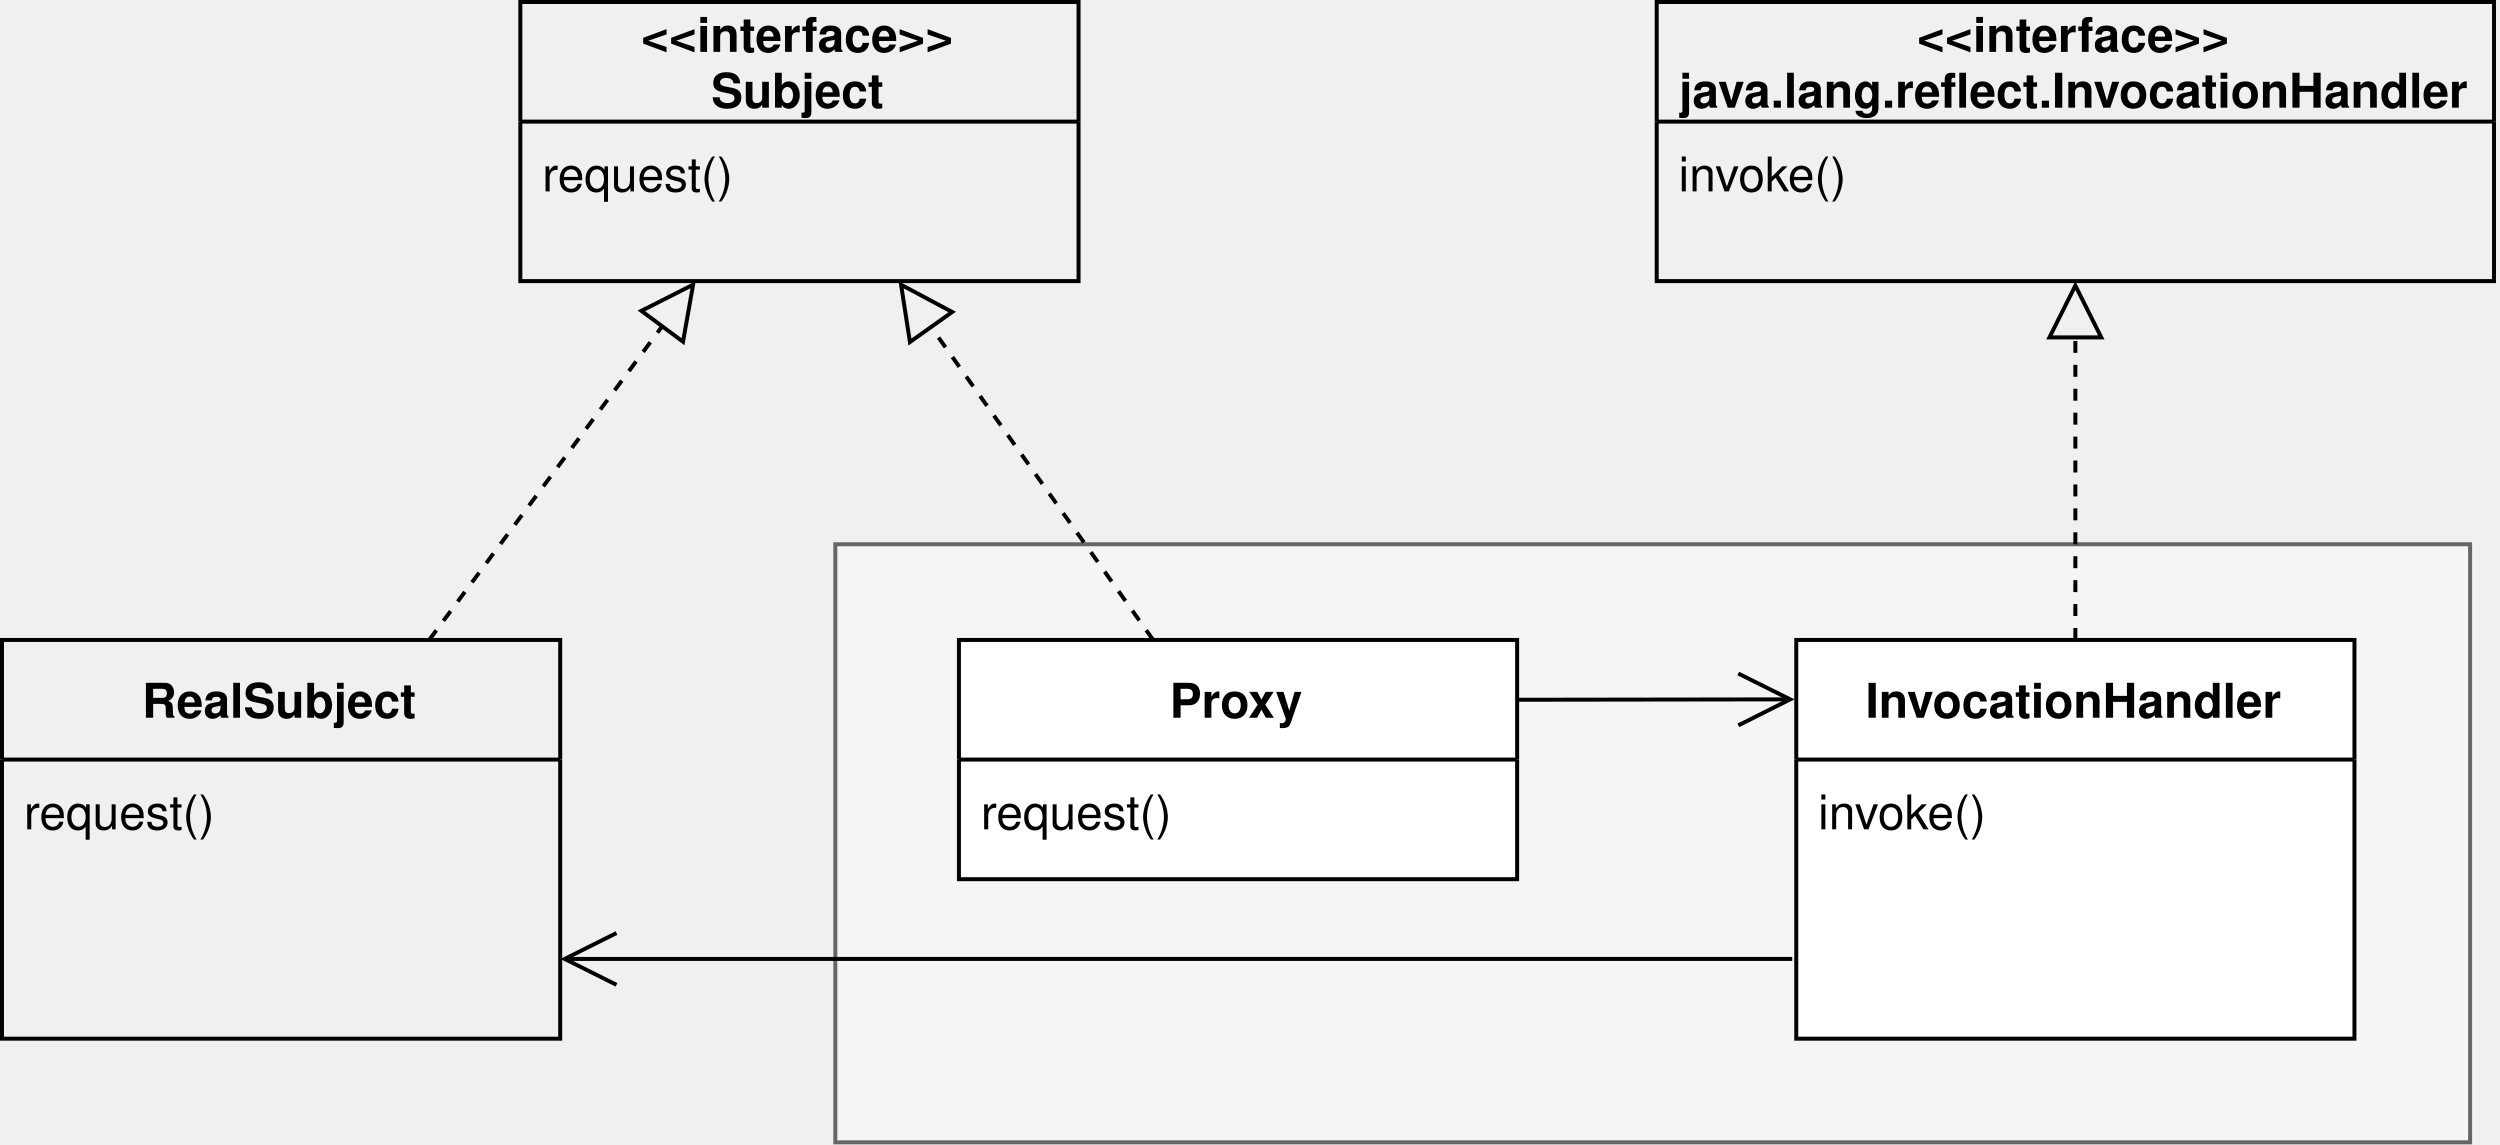
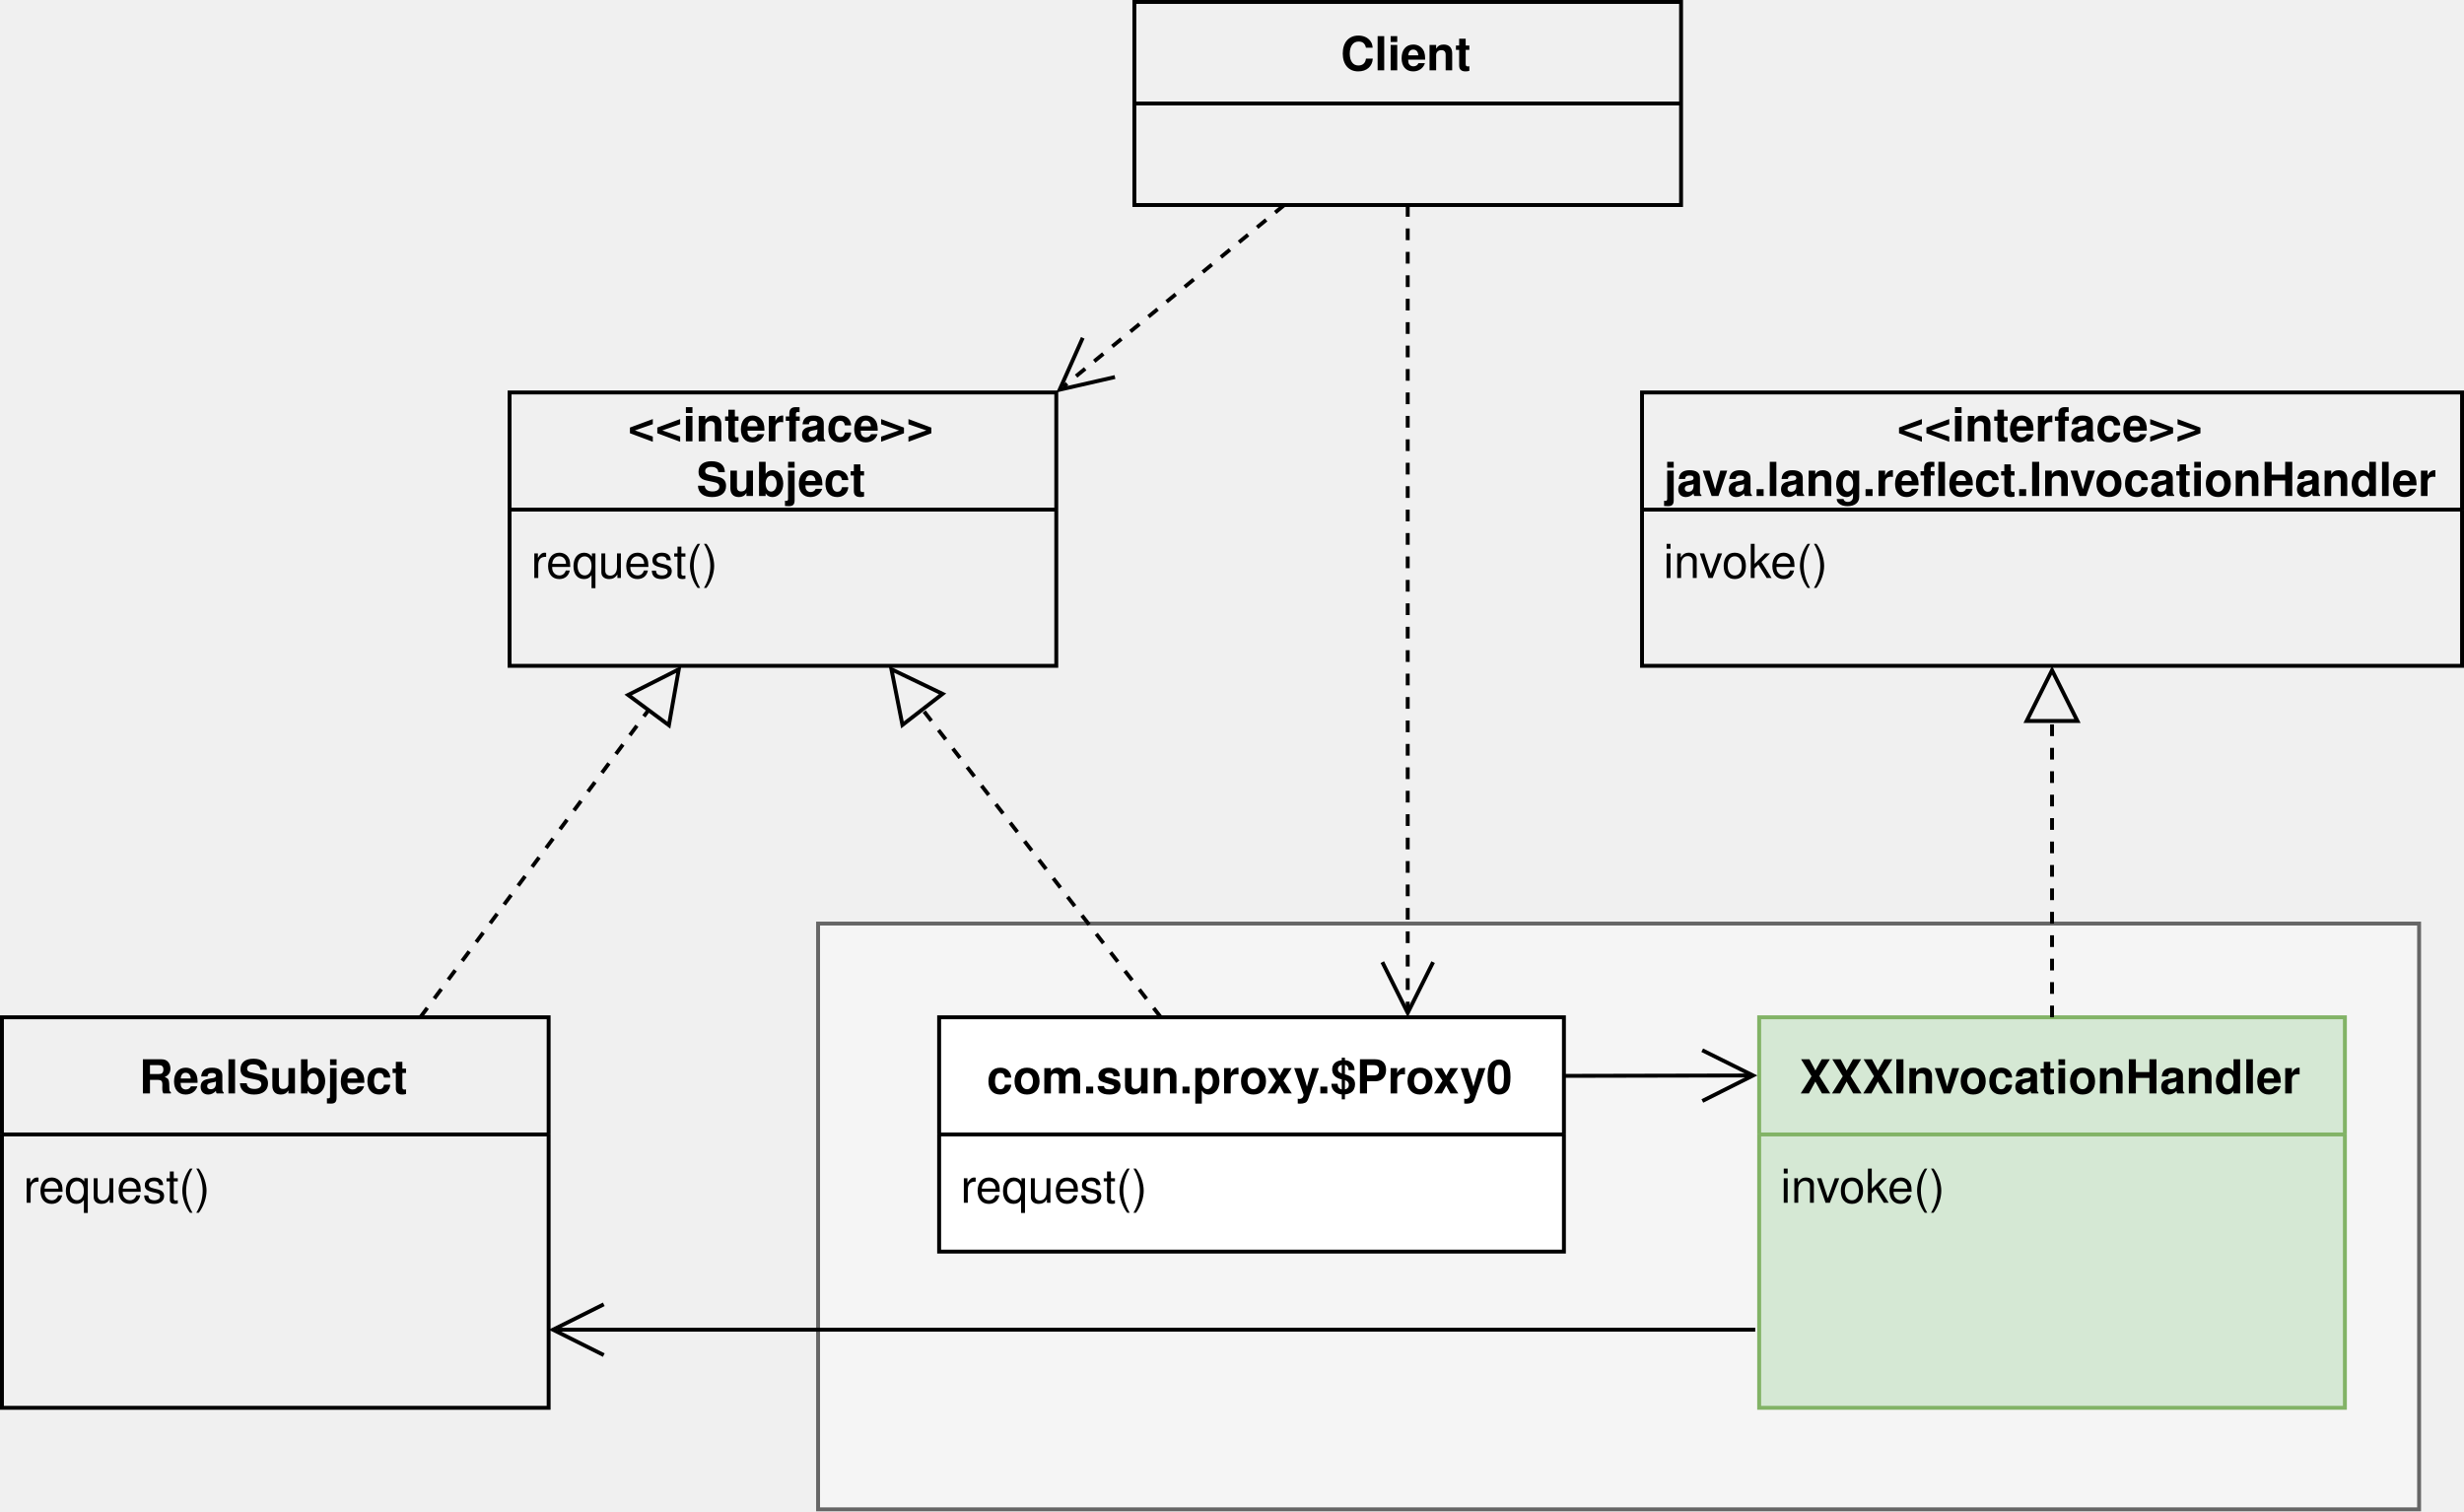
- <svg xmlns="http://www.w3.org/2000/svg" version="1.1" width="627px" height="287px" viewBox="-0.5 -0.5 627 287" content="&lt;mxfile host=&quot;Electron&quot; modified=&quot;2021-09-02T14:30:22.692Z&quot; agent=&quot;5.0 (Macintosh; Intel Mac OS X 11_5_0) AppleWebKit/537.36 (KHTML, like Gecko) draw.io/14.1.8 Chrome/87.0.428.88 Electron/11.1.1 Safari/537.36&quot; etag=&quot;rh2ObEDNS_XyjX-A--PN&quot; version=&quot;14.1.8&quot; type=&quot;device&quot;&gt;&lt;diagram id=&quot;-abbuKe3S_fdDNefOmrY&quot; name=&quot;第 1 页&quot;&gt;7Vpdc+I2FP01zLQPYSR/87iQbNNpdiazdCbbp45iC1sbYVFZBNhf3ytbwtgmWUINm+3gMMG6kq597zlHvggG7mS+/k2SRfZJJJQPHJSsB+71wHFCF8N/bdhUBt+LKkMqWVKZcG2Ysm/UGJGxLllCi8ZAJQRXbNE0xiLPaawaNiKlWDWHzQRvXnVBUtoxTGPCu9YHlqjMWHEwqjtuKUsze+nA96qeRxI/pVIsc3PBgePOyqPqnhPrzERaZCQRqx2TezNwJ1IIVZ3N1xPKdW5t3qp5H1/o3d64pLk6ZMLDnfx7qvifq6vbdBHJm+kf6OEKmzCfCV9SG0d5t2pjU1TGSLUXNHDHq4wpOl2QWPeugBNgy9ScQwvD6YxxPhFcyHKuO/P1H9gLJcUT3ekJykPPELnasVcH2M2NUano+sWQ8TaRQFAq5lTJDQwxExzPhGfIicOgaq9qqD3LxGwXZd8YiaFXuvVdZxhOTJLfkvA9+Q64KuOt3lmuqJzp/DpBajrsO+QHaxCmy8evWg1tqIoVm3OSU5PWqenRwMQZ48kd2YiljrFQwF7bGmdCsm8wnlgUoVsqI1YXtWDNRXmBetJUOzP0kLSAafcWItwyfSLrxsA7UihjiAXnZFGwx+0tz4lMWT4WSom5GdQDKXCIGqTwUIcT2NvDifBUlHA6lJD0nyUt1C+/dgCGsFVHTQaQPRgRztIcmpzO9DSdNwZr3wdjVkKrtwAxszy9K8dce7XlswlemwTMnfFy/cpYktBcQygUUaTCS4OzEMDdMjv+GF6Qrwka+gMfbnwCbVy34aWHSxB+DrEQVkJHgQwrWqhDcX5ZYF3wDdjugWB7pwLb74D9mYKCLno+Ws9eU84OOhBijE6FcXARdI+C9nsR9MlW724BdS/FenM+Kf8Q3dpoPrbKvaoA7qd4i44UdnCy2g1dhN2jsEe9CNs9Gdr9lOpfyTMZglTSoaQzDg/54e/5s4iJYiK/JXnCqbw89o957Pv+98p4Z99Hu5M9CHC3jmeA9BO9LA7HlPFvruP3on2yOh67HbR/oK7/rzWAN3p3xT32LjLvUebu+67ucffzegdlmicf9E40tB650OobJ6TIyh1TLR3o1xIxaYeWUS48MBpbp5VjmnQ2rFtqgYuLpYzpAasTrBMpPWaZ3U24racl5bC6PTfvbl/Gjbt7TbBay35Ly257ba6iMrN2N7JbjkL/O46qqDuOSgJsY/wPnOh+vn+NE2JRyq9mAX6VBYC13HyBxhUaIuRay1+aPkPsjazher0llG5tdlv3VDKIkkprXDP1xfqH88qZ45tm7Uo3rKce6Tg6lI0vrAYXNr6Ss/CnXKEOpsT5GNH6XmBbT76VEW1H2DkzI6KfkhH+u2OEG0RDP3Ci0HN8WHlD3A8/YMnQC3mIkD+KIuR4Tbag4KxsseQ8zdPsUH6cBU8van4dvN1hfCuCuL012XZ0NGbQrH8RUA2vf3bh3vwL&lt;/diagram&gt;&lt;/mxfile&gt;" style="background-color: rgb(255, 255, 255);">
+ <svg xmlns="http://www.w3.org/2000/svg" version="1.1" width="631px" height="387px" viewBox="-0.5 -0.5 631 387" content="&lt;mxfile host=&quot;Electron&quot; modified=&quot;2021-09-04T14:00:28.845Z&quot; agent=&quot;5.0 (Macintosh; Intel Mac OS X 11_5_0) AppleWebKit/537.36 (KHTML, like Gecko) draw.io/14.1.8 Chrome/87.0.428.88 Electron/11.1.1 Safari/537.36&quot; etag=&quot;YMcCmP8D45qwahN4hDws&quot; version=&quot;14.1.8&quot; type=&quot;device&quot;&gt;&lt;diagram id=&quot;-abbuKe3S_fdDNefOmrY&quot; name=&quot;第 1 页&quot;&gt;7Vpdc6JIFP01Vu0+hAIaEB+jyUymNlOVGmc22aetjrTQk5Z2mzZqfv3ehkbkI0ocMZkqiRXp2x967znncmnsodFs9VngefSVB4T1bDNY9dBVz7YHyIb/yrDODDaytCUUNMhsVmEY0xeijaa2LmhAktJAyTmTdF42Tngck4ks2bAQfFkeNuWs/KlzHJKaYTzBrG69p4GMtNXyBkXHDaFhlH+05zpZzyOePIWCL2L9gT0bTdMj657hfDHtaRLhgC+3TOi6h0aCc5mdzVYjwlRw87hl8z690rv54oLEss2E+1vx71iy78uLm3Dui+vxX+b9haXdfMZsQXI/0m8r13mIUh+JWsXsoeEyopKM53iiepdACrBFcsagZcHplDI24oyLdC6auuoP7IkU/Ils9XjpoWbwWG7ZswPsdf+0y89ESLLaMml/PxM+I1KsYYjutR3tnman1fey9rKA2smZGG2j7Goj1vQKN2sXEYYTHeS3BLwh3h6Tqb/ZO40lEVMVX9sLdUf+DvGxFAjjxeNPpYYqVMmSzhiOiQ7rWPcoYCYRZcEtXvOF8jGRwN68NYy4oC8wHucoQreQWqzIrMAa8/QDikljtZimhyAJTLvLUbMqpq94VRp4ixOpDRPOGJ4n9HHzlWdYhDQecin5TA86AimsvlkihWPWOGE5DZzod0UJu0YJQf5bkET+8WcNYPBR1tSkAWnACDMaxtBkZKqmqSBRyH2X2iy5Um8CYqZxeJuOuXIKyzftvDJxmDtlaf6KaBCQWEHIJZY4w0uBM+fA3TQ67hBeEK+Rabg9F774CNpW0YaXGi5A+DH4gmmKJgEyLEkiG3Heqab94GuwUUuwna7AdmtgfyOgoLOeD9azU5azbbaE2DK7wtg7C/pQQbut0X+joDvL3vUCasJnRrKIjbngq7XRs507dWLWoO9M3O+i5NybT5UCMCuJj1PO+S2k7jWA73VWzZlnqR8q9UFr+HdIvQlt1Bnaxynef+JnbIBUQkOQKYPLvvElfuYTLCmPb3AcMCLOhcAhhYC3t7C3m272Ors05FshW3yhgPQTOSeHvYX9MSr7RrQ7q+wtVEP74eHhHaX9kcqAK/faT+lW2R8KXOIHTtP+kG8/onR/6BiZYdCicHBPeo9gOefccGhuQK3x31E5NMHd3ZWgfttfQ5nEwaXa0IbWI+NKr8MAJ1G68arEBv1KVDrs0NJah6tMaQf2Vb0kfCEmpEVgIZGEpE12JkFpc70e/6ZSTRAG+fC5vP/eFHG93J0iWKFlt6JlVE3omZt61vZ+eGWhvrtnoSwMtYVSAmx8/AVO1LcJdnGCz1P5FSywdrIAwBfrB2hcmIZpotzyj6KPYTmD3HC12hBKtdbbrTsiKHhJRG5cUfmQrw/n2WK2q5vFUqqRr3Q4HQdt2YjObPx1NvZ/hwzVmhLvyIjK44VNEfpWRlQXsuwTM8L/HRjhfnxGIM83XM/2+47tQubtW8fhB6QMlcj7pukOfN+0nTJbTO+kbMnJ2c3V7FV+vAeejl9+qrzZlnwrglZ1P7O60PEwW//4Mv6e9L0R//Hy95Nc+pd42PAsesQoiU/zGMr2PtzuU+2GooFyr95jIlQG88JruOloejLh2q8TsO1NRyO89d2ndorc1mApmzeVl6bRd0vF5Z7CslG2e1P/LvruTf2D02X6SjV44fuHZYbqQpY/MAZbh+ueNFHUd7Y6YJL1wWl0wguMVbkuHEai2jLVSuNg1kCz+N1aNrz4dSC6/h8=&lt;/diagram&gt;&lt;/mxfile&gt;" style="background-color: rgb(255, 255, 255);">
  <defs>
-     <clipPath id="mx-clip-134-35-132-40-0">
-       <rect x="134" y="35" width="132" height="40" />
+     <clipPath id="mx-clip-134-135-132-40-0">
+       <rect x="134" y="135" width="132" height="40" />
    </clipPath>
-     <clipPath id="mx-clip-4-195-132-70-0">
-       <rect x="4" y="195" width="132" height="70" />
+     <clipPath id="mx-clip-4-295-132-70-0">
+       <rect x="4" y="295" width="132" height="70" />
    </clipPath>
-     <clipPath id="mx-clip-244-195-132-30-0">
-       <rect x="244" y="195" width="132" height="30" />
+     <clipPath id="mx-clip-244-295-152-30-0">
+       <rect x="244" y="295" width="152" height="30" />
    </clipPath>
-     <clipPath id="mx-clip-419-35-202-40-0">
-       <rect x="419" y="35" width="202" height="40" />
+     <clipPath id="mx-clip-424-135-202-40-0">
+       <rect x="424" y="135" width="202" height="40" />
    </clipPath>
-     <clipPath id="mx-clip-454-195-132-70-0">
-       <rect x="454" y="195" width="132" height="70" />
+     <clipPath id="mx-clip-454-295-142-70-0">
+       <rect x="454" y="295" width="142" height="70" />
    </clipPath>
  </defs>
  <g>
-     <rect x="209" y="136" width="410" height="150" fill="#f5f5f5" stroke="#666666" pointer-events="all" />
-     <path d="M 130 30 L 130 0 L 270 0 L 270 30" fill="none" stroke="#000000" stroke-miterlimit="10" pointer-events="all" />
-     <path d="M 130 30 L 130 70 L 270 70 L 270 30" fill="none" stroke="#000000" stroke-miterlimit="10" pointer-events="none" />
-     <path d="M 130 30 L 270 30" fill="none" stroke="#000000" stroke-miterlimit="10" pointer-events="none" />
+     <rect x="209" y="236" width="410" height="150" fill="#f5f5f5" stroke="#666666" pointer-events="all" />
+     <path d="M 130 130 L 130 100 L 270 100 L 270 130" fill="none" stroke="#000000" stroke-miterlimit="10" pointer-events="all" />
+     <path d="M 130 130 L 130 170 L 270 170 L 270 130" fill="none" stroke="#000000" stroke-miterlimit="10" pointer-events="none" />
+     <path d="M 130 130 L 270 130" fill="none" stroke="#000000" stroke-miterlimit="10" pointer-events="none" />
    <g fill="#000000" font-family="Helvetica" font-weight="bold" pointer-events="none" text-anchor="middle" font-size="12px">
-       <text x="199.5" y="12.5">&lt;&lt;interface&gt;&gt;</text>
-       <text x="199.5" y="26.5">Subject</text>
+       <text x="199.5" y="112.5">&lt;&lt;interface&gt;&gt;</text>
+       <text x="199.5" y="126.5">Subject</text>
    </g>
-     <g fill="#000000" font-family="Helvetica" pointer-events="none" clip-path="url(#mx-clip-134-35-132-40-0)" font-size="12px">
-       <text x="135.5" y="47.5">request()</text>
+     <g fill="#000000" font-family="Helvetica" pointer-events="none" clip-path="url(#mx-clip-134-135-132-40-0)" font-size="12px">
+       <text x="135.5" y="147.5">request()</text>
    </g>
-     <path d="M 0 190 L 0 160 L 140 160 L 140 190" fill="none" stroke="#000000" stroke-miterlimit="10" pointer-events="none" />
-     <path d="M 0 190 L 0 260 L 140 260 L 140 190" fill="none" stroke="#000000" stroke-miterlimit="10" pointer-events="none" />
-     <path d="M 0 190 L 140 190" fill="none" stroke="#000000" stroke-miterlimit="10" pointer-events="none" />
+     <path d="M 0 290 L 0 260 L 140 260 L 140 290" fill="none" stroke="#000000" stroke-miterlimit="10" pointer-events="none" />
+     <path d="M 0 290 L 0 360 L 140 360 L 140 290" fill="none" stroke="#000000" stroke-miterlimit="10" pointer-events="none" />
+     <path d="M 0 290 L 140 290" fill="none" stroke="#000000" stroke-miterlimit="10" pointer-events="none" />
    <g fill="#000000" font-family="Helvetica" font-weight="bold" pointer-events="none" text-anchor="middle" font-size="12px">
-       <text x="69.5" y="179.5">RealSubject</text>
+       <text x="69.5" y="279.5">RealSubject</text>
    </g>
-     <g fill="#000000" font-family="Helvetica" pointer-events="none" clip-path="url(#mx-clip-4-195-132-70-0)" font-size="12px">
-       <text x="5.5" y="207.5">request()</text>
+     <g fill="#000000" font-family="Helvetica" pointer-events="none" clip-path="url(#mx-clip-4-295-132-70-0)" font-size="12px">
+       <text x="5.5" y="307.5">request()</text>
    </g>
-     <path d="M 240 190 L 240 160 L 380 160 L 380 190" fill="#ffffff" stroke="#000000" stroke-miterlimit="10" pointer-events="none" />
-     <path d="M 240 190 L 240 220 L 380 220 L 380 190" fill="#ffffff" stroke="#000000" stroke-miterlimit="10" pointer-events="none" />
-     <path d="M 240 190 L 380 190" fill="none" stroke="#000000" stroke-miterlimit="10" pointer-events="none" />
+     <path d="M 240 290 L 240 260 L 400 260 L 400 290" fill="#ffffff" stroke="#000000" stroke-miterlimit="10" pointer-events="none" />
+     <path d="M 240 290 L 240 320 L 400 320 L 400 290" fill="#ffffff" stroke="#000000" stroke-miterlimit="10" pointer-events="none" />
+     <path d="M 240 290 L 400 290" fill="none" stroke="#000000" stroke-miterlimit="10" pointer-events="none" />
    <g fill="#000000" font-family="Helvetica" font-weight="bold" pointer-events="none" text-anchor="middle" font-size="12px">
-       <text x="309.5" y="179.5">Proxy</text>
+       <text x="319.5" y="279.5">com.sun.proxy.$Proxy0</text>
    </g>
-     <g fill="#000000" font-family="Helvetica" pointer-events="none" clip-path="url(#mx-clip-244-195-132-30-0)" font-size="12px">
-       <text x="245.5" y="207.5">request()</text>
+     <g fill="#000000" font-family="Helvetica" pointer-events="none" clip-path="url(#mx-clip-244-295-152-30-0)" font-size="12px">
+       <text x="245.5" y="307.5">request()</text>
    </g>
-     <path d="M 415 30 L 415 0 L 625 0 L 625 30" fill="none" stroke="#000000" stroke-miterlimit="10" pointer-events="none" />
-     <path d="M 415 30 L 415 70 L 625 70 L 625 30" fill="none" stroke="#000000" stroke-miterlimit="10" pointer-events="none" />
-     <path d="M 415 30 L 625 30" fill="none" stroke="#000000" stroke-miterlimit="10" pointer-events="none" />
+     <path d="M 420 130 L 420 100 L 630 100 L 630 130" fill="none" stroke="#000000" stroke-miterlimit="10" pointer-events="none" />
+     <path d="M 420 130 L 420 170 L 630 170 L 630 130" fill="none" stroke="#000000" stroke-miterlimit="10" pointer-events="none" />
+     <path d="M 420 130 L 630 130" fill="none" stroke="#000000" stroke-miterlimit="10" pointer-events="none" />
    <g fill="#000000" font-family="Helvetica" font-weight="bold" pointer-events="none" text-anchor="middle" font-size="12px">
-       <text x="519.5" y="12.5">&lt;&lt;interface&gt;&gt;</text>
-       <text x="519.5" y="26.5">java.lang.reflect.InvocationHandler</text>
+       <text x="524.5" y="112.5">&lt;&lt;interface&gt;&gt;</text>
+       <text x="524.5" y="126.5">java.lang.reflect.InvocationHandler</text>
    </g>
-     <g fill="#000000" font-family="Helvetica" pointer-events="none" clip-path="url(#mx-clip-419-35-202-40-0)" font-size="12px">
-       <text x="420.5" y="47.5">invoke()</text>
+     <g fill="#000000" font-family="Helvetica" pointer-events="none" clip-path="url(#mx-clip-424-135-202-40-0)" font-size="12px">
+       <text x="425.5" y="147.5">invoke()</text>
    </g>
-     <path d="M 450 190 L 450 160 L 590 160 L 590 190" fill="#ffffff" stroke="#000000" stroke-miterlimit="10" pointer-events="none" />
-     <path d="M 450 190 L 450 260 L 590 260 L 590 190" fill="#ffffff" stroke="#000000" stroke-miterlimit="10" pointer-events="none" />
-     <path d="M 450 190 L 590 190" fill="none" stroke="#000000" stroke-miterlimit="10" pointer-events="none" />
+     <path d="M 450 290 L 450 260 L 600 260 L 600 290" fill="#d5e8d4" stroke="#82b366" stroke-miterlimit="10" pointer-events="none" />
+     <path d="M 450 290 L 450 360 L 600 360 L 600 290" fill="#d5e8d4" stroke="#82b366" stroke-miterlimit="10" pointer-events="none" />
+     <path d="M 450 290 L 600 290" fill="none" stroke="#82b366" stroke-miterlimit="10" pointer-events="none" />
    <g fill="#000000" font-family="Helvetica" font-weight="bold" pointer-events="none" text-anchor="middle" font-size="12px">
-       <text x="519.5" y="179.5">InvocationHandler</text>
+       <text x="524.5" y="279.5">XXXInvocationHandler</text>
    </g>
-     <g fill="#000000" font-family="Helvetica" pointer-events="none" clip-path="url(#mx-clip-454-195-132-70-0)" font-size="12px">
-       <text x="455.5" y="207.5">invoke()</text>
+     <g fill="#000000" font-family="Helvetica" pointer-events="none" clip-path="url(#mx-clip-454-295-142-70-0)" font-size="12px">
+       <text x="455.5" y="307.5">invoke()</text>
    </g>
-     <path d="M 520 160 L 520 84.12" fill="none" stroke="#000000" stroke-miterlimit="10" stroke-dasharray="3 3" pointer-events="none" />
-     <path d="M 520 71.12 L 526.5 84.12 L 513.5 84.12 Z" fill="none" stroke="#000000" stroke-miterlimit="10" pointer-events="none" />
-     <path d="M 380 175 L 447.34 174.9" fill="none" stroke="#000000" stroke-miterlimit="10" pointer-events="none" />
-     <path d="M 435.47 181.42 L 448.46 174.9 L 435.45 168.42" fill="none" stroke="#000000" stroke-miterlimit="10" pointer-events="none" />
-     <path d="M 288.71 160 L 233.01 81.51" fill="none" stroke="#000000" stroke-miterlimit="10" stroke-dasharray="3 3" pointer-events="none" />
-     <path d="M 225.49 70.91 L 238.31 77.75 L 227.71 85.28 Z" fill="none" stroke="#000000" stroke-miterlimit="10" pointer-events="none" />
-     <path d="M 107.14 160 L 165.58 81.33" fill="none" stroke="#000000" stroke-miterlimit="10" stroke-dasharray="3 3" pointer-events="none" />
-     <path d="M 173.33 70.9 L 170.8 85.21 L 160.36 77.46 Z" fill="none" stroke="#000000" stroke-miterlimit="10" pointer-events="none" />
-     <path d="M 449 240 L 142.24 240" fill="none" stroke="#000000" stroke-miterlimit="10" pointer-events="none" />
-     <path d="M 154.12 233.5 L 141.12 240 L 154.12 246.5" fill="none" stroke="#000000" stroke-miterlimit="10" pointer-events="none" />
+     <path d="M 525 260 L 525 184.12" fill="none" stroke="#000000" stroke-miterlimit="10" stroke-dasharray="3 3" pointer-events="none" />
+     <path d="M 525 171.12 L 531.5 184.12 L 518.5 184.12 Z" fill="none" stroke="#000000" stroke-miterlimit="10" pointer-events="none" />
+     <path d="M 400 275 L 447.31 274.9" fill="none" stroke="#000000" stroke-miterlimit="10" pointer-events="none" />
+     <path d="M 435.45 281.43 L 448.43 274.9 L 435.42 268.43" fill="none" stroke="#000000" stroke-miterlimit="10" pointer-events="none" />
+     <path d="M 296.77 260 L 235.74 181.16" fill="none" stroke="#000000" stroke-miterlimit="10" stroke-dasharray="3 3" pointer-events="none" />
+     <path d="M 227.78 170.88 L 240.88 177.18 L 230.6 185.14 Z" fill="none" stroke="#000000" stroke-miterlimit="10" pointer-events="none" />
+     <path d="M 107.14 260 L 165.58 181.33" fill="none" stroke="#000000" stroke-miterlimit="10" stroke-dasharray="3 3" pointer-events="none" />
+     <path d="M 173.33 170.9 L 170.8 185.21 L 160.36 177.46 Z" fill="none" stroke="#000000" stroke-miterlimit="10" pointer-events="none" />
+     <path d="M 449 340 L 142.24 340" fill="none" stroke="#000000" stroke-miterlimit="10" pointer-events="none" />
+     <path d="M 154.12 333.5 L 141.12 340 L 154.12 346.5" fill="none" stroke="#000000" stroke-miterlimit="10" pointer-events="none" />
+     <path d="M 290 26 L 290 0 L 430 0 L 430 26" fill="none" stroke="#000000" stroke-miterlimit="10" pointer-events="none" />
+     <path d="M 290 26 L 290 52 L 430 52 L 430 26" fill="none" stroke="#000000" stroke-miterlimit="10" pointer-events="none" />
+     <path d="M 290 26 L 430 26" fill="none" stroke="#000000" stroke-miterlimit="10" pointer-events="none" />
+     <g fill="#000000" font-family="Helvetica" font-weight="bold" pointer-events="none" text-anchor="middle" font-size="12px">
+       <text x="359.5" y="17.5">Client</text>
+     </g>
+     <path d="M 360 52 L 360 257.76" fill="none" stroke="#000000" stroke-miterlimit="10" stroke-dasharray="3 3" pointer-events="none" />
+     <path d="M 353.5 245.88 L 360 258.88 L 366.5 245.88" fill="none" stroke="#000000" stroke-miterlimit="10" pointer-events="none" />
+     <path d="M 328.38 52 L 271.73 98.58" fill="none" stroke="#000000" stroke-miterlimit="10" stroke-dasharray="3 3" pointer-events="none" />
+     <path d="M 276.78 86.01 L 270.86 99.29 L 285.03 96.05" fill="none" stroke="#000000" stroke-miterlimit="10" pointer-events="none" />
  </g>
</svg>
